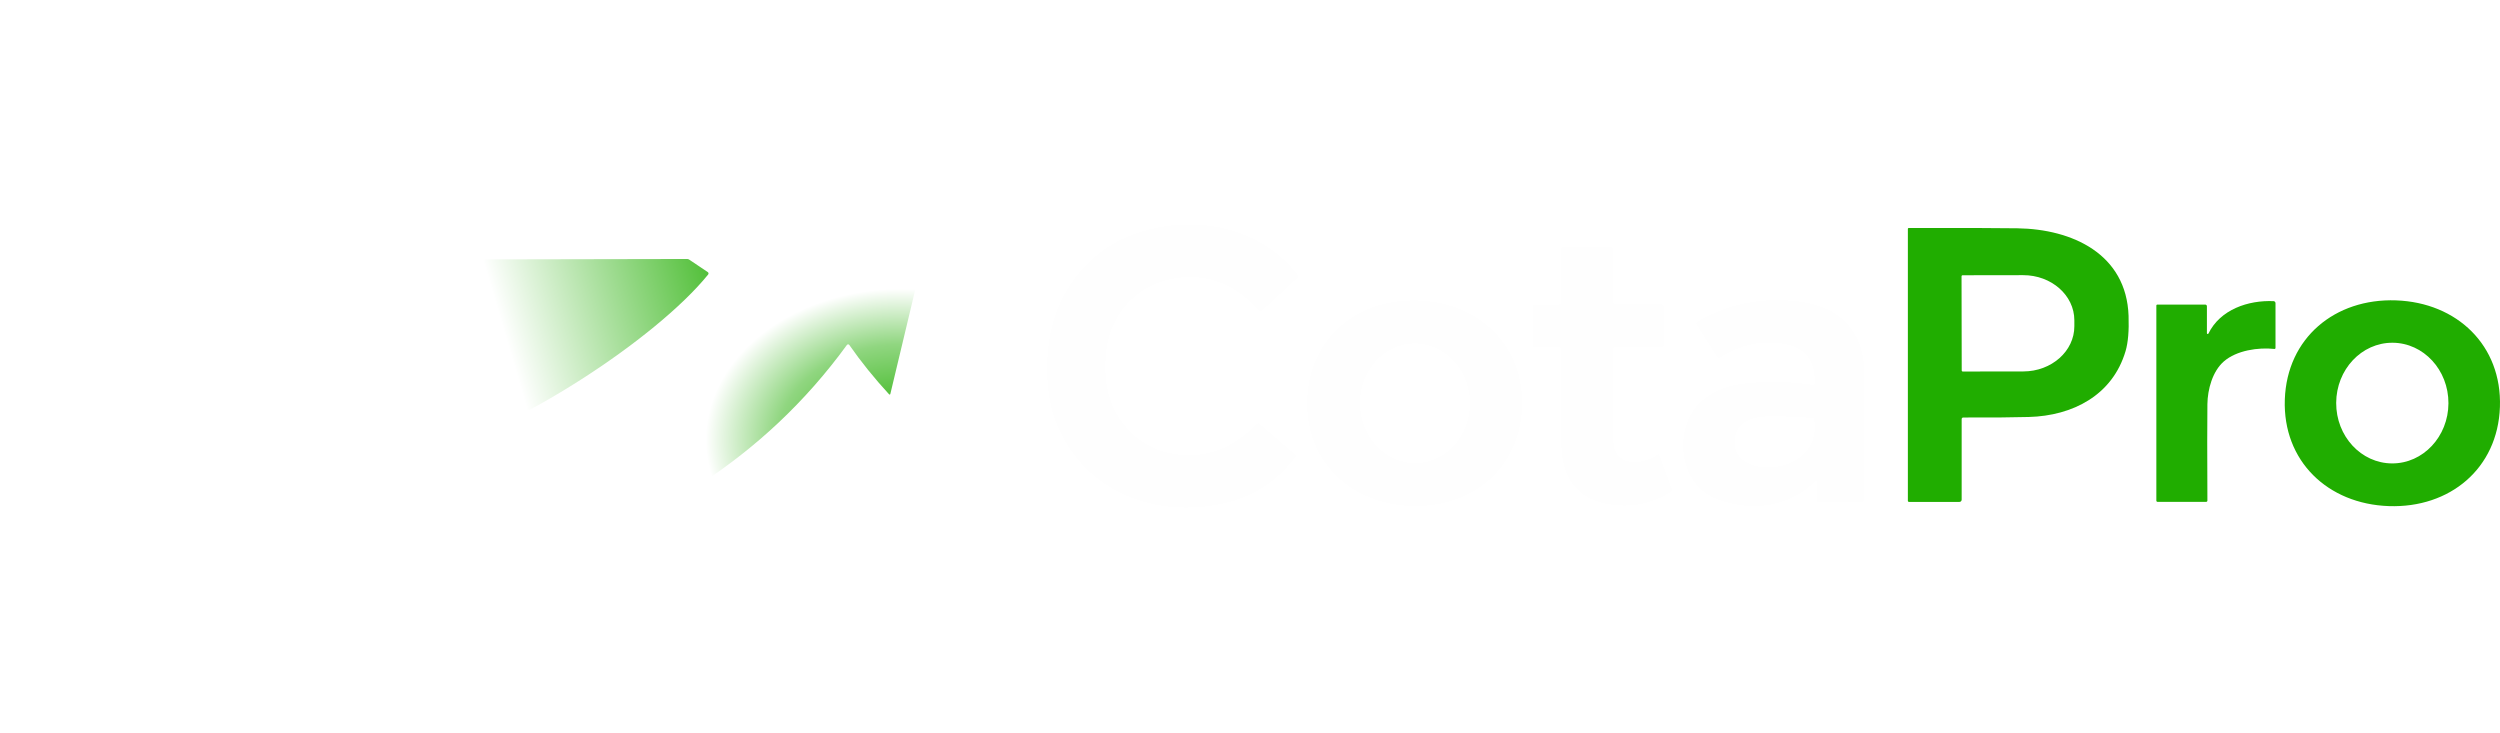
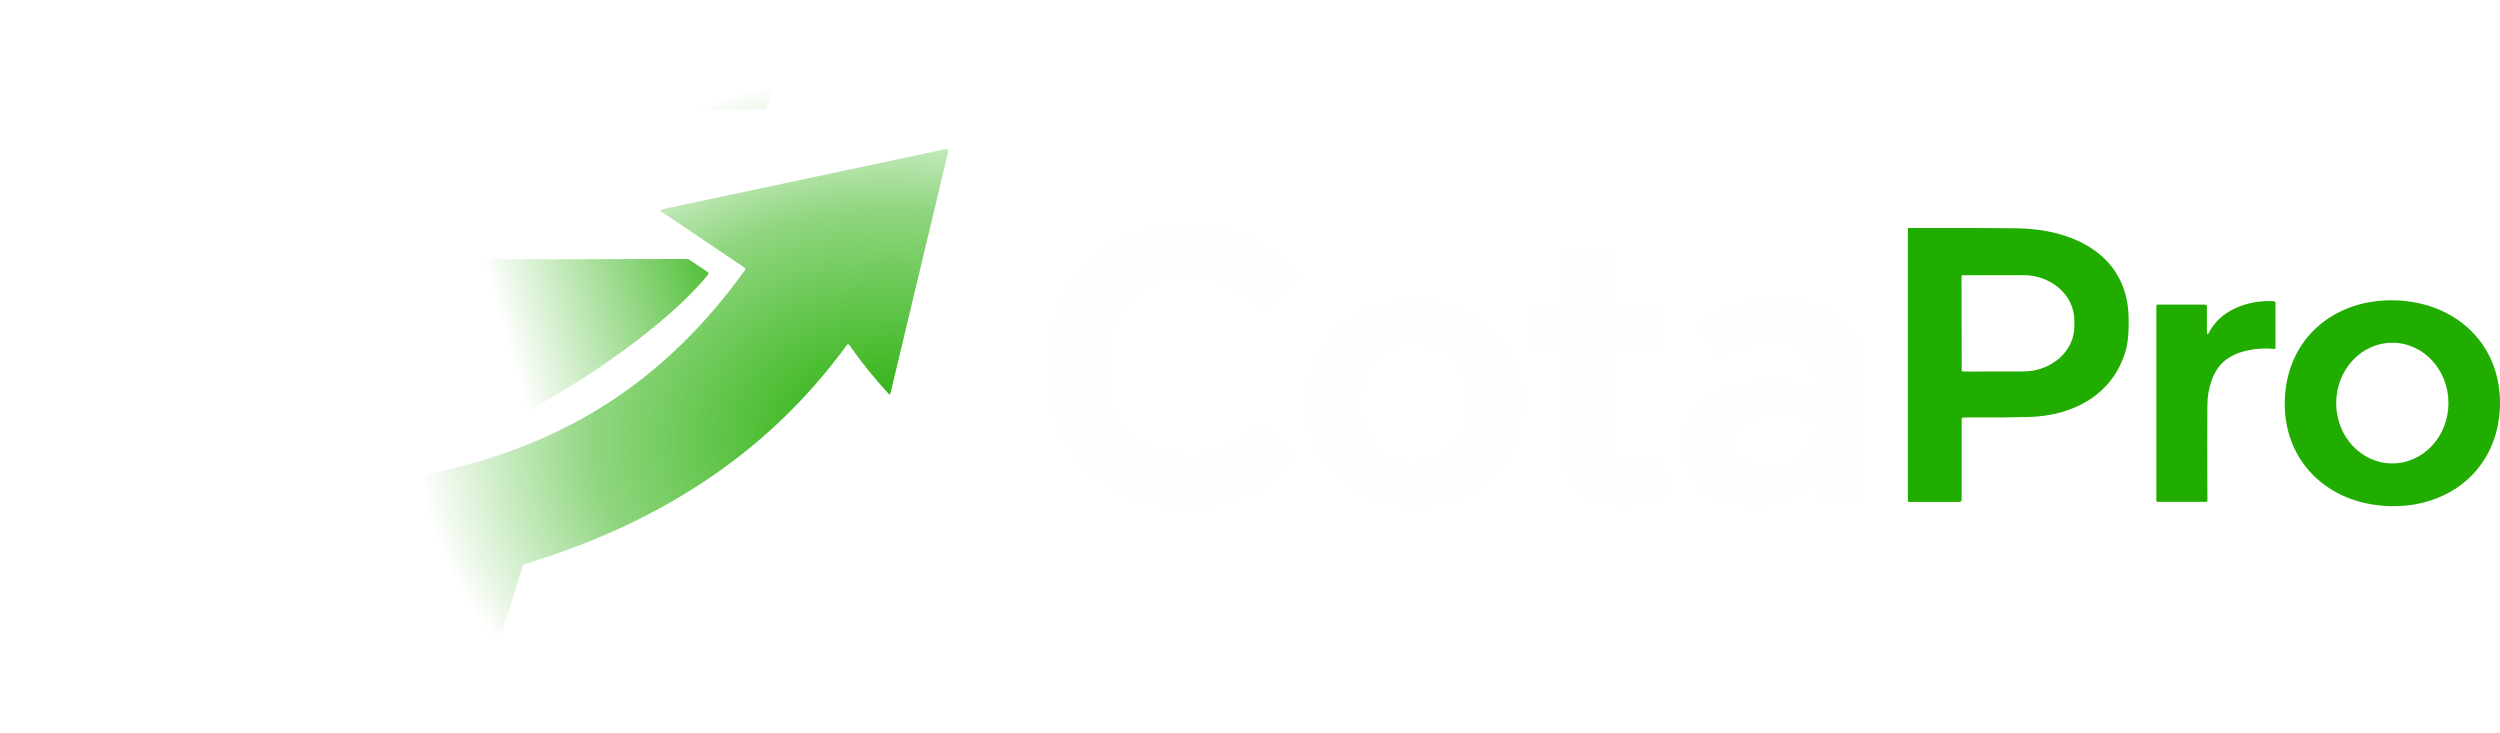
- <svg xmlns="http://www.w3.org/2000/svg" xml:space="preserve" width="792.755mm" height="232.321mm" version="1.1" style="shape-rendering:geometricPrecision; text-rendering:geometricPrecision; image-rendering:optimizeQuality; fill-rule:evenodd; clip-rule:evenodd" viewBox="0 0 101917.97 29867.59">
+ <svg xmlns="http://www.w3.org/2000/svg" xml:space="preserve" width="792.754mm" height="232.321mm" version="1.0" style="shape-rendering:geometricPrecision; text-rendering:geometricPrecision; image-rendering:optimizeQuality; fill-rule:evenodd; clip-rule:evenodd" viewBox="0 0 101918 29867.56">
  <defs>
    <style type="text/css">
   
    .fil0 {fill:#FEFEFE;fill-rule:nonzero}
    .fil1 {fill:#20AD00;fill-rule:nonzero}
    .fil3 {fill:url(#id0);fill-rule:nonzero}
    .fil2 {fill:url(#id1);fill-rule:nonzero}
   
  </style>
-     <linearGradient id="id0" gradientUnits="userSpaceOnUse" x1="20832.37" y1="14512.49" x2="31640.37" y2="11330.07">
+     <linearGradient id="id0" gradientUnits="userSpaceOnUse" x1="20822.45" y1="14496.64" x2="31607.11" y2="11316.91">
      <stop offset="0" style="stop-opacity:1; stop-color:white" />
      <stop offset="1" style="stop-opacity:1; stop-color:#20AD00" />
    </linearGradient>
-     <radialGradient id="id1" gradientUnits="userSpaceOnUse" gradientTransform="matrix(1.74763 -1.12258 1.45294 1.35026 -53494 34949)" cx="36724.46" cy="17920.55" r="3499.58" fx="36724.46" fy="17920.55">
+     <radialGradient id="id1" gradientUnits="userSpaceOnUse" gradientTransform="matrix(1.6697 -1.07301 1.38815 1.29063 -49212 33782)" cx="36337.81" cy="17920.54" r="8891.17" fx="36337.81" fy="17920.54">
      <stop offset="0" style="stop-opacity:1; stop-color:#20AD00" />
      <stop offset="0.631" style="stop-opacity:1; stop-color:#90D680" />
      <stop offset="1" style="stop-opacity:1; stop-color:white" />
    </radialGradient>
  </defs>
  <g id="Camada_x0020_1">
-     <g id="_3193309982224">
-       <path class="fil0" d="M51333.59 12659.18c-29.43,-29.47 -121.14,-120.05 -276.36,-271.59 -751.32,-739.67 -1610.76,-1104.11 -2579.76,-1091.32 -1864.97,22.37 -3250.04,1322.93 -3397.01,3181.98 -78.72,1000.53 69.4,1949.42 671.4,2744.29 664.37,876.15 1560.33,1320.5 2689.09,1331.17 1168.91,11.7 2019.04,-496.3 2809.15,-1277.04 23.45,-23.51 62.3,-25.84 86.95,-3.46l1493.43 1286.25c11.65,9.59 13,26.01 4.77,37.66 -743.31,994.77 -1696.8,1628.53 -2860.89,1902.61 -2890.35,679.64 -5802.87,-460.98 -6922.26,-3283.08 -470.36,-1186.29 -464.4,-2927.79 -97.68,-4156.51 476.32,-1590.89 1652.04,-2905.42 3197.32,-3483.96 2346.96,-878.41 5187.8,-421.07 6769.32,1655.52 17.55,23.51 15.27,56.34 -5.9,75.3l-1466.34 1353.33c-31.69,30.55 -83.49,29.41 -115.23,-1.14z" />
-       <path class="fil1" d="M79879.58 20462.08l-2054.15 0c-25.79,0 -47.03,-21.24 -47.03,-47.03l0 -11088.3c0,-17.6 15.27,-31.74 32.89,-31.74 2056.47,-5.9 3533.43,-1.14 4430.59,11.87 2236.5,31.74 4448.14,1045.22 4533.95,3570.92 21.24,609.1 -19.88,1087.68 -122.11,1434.58 -531.53,1801.47 -2156.6,2638.6 -3941.49,2686.76 -727.8,20.04 -1620.35,27.14 -2677.44,21.24 -35.16,0 -63.45,29.41 -63.45,64.58l0 3286.54c0,50.65 -41.11,90.58 -91.77,90.58zm87 -9197.55l7.05 3838.12c0,24.65 18.91,43.39 43.56,43.39l2468.17 -3.46c1151.13,-2.28 2082.26,-827.76 2079.99,-1843.73l0 -244.67c-2.28,-1017.16 -935.96,-1838.95 -2087.03,-1836.67l-2468.17 3.63c-23.5,0 -43.56,19.89 -43.56,43.39z" />
-       <path class="fil0" d="M65852.98 12408.67l1894.17 0c40.14,0 73.02,32.89 73.02,73.04l0 1608.49c0,29.41 -24.65,54.07 -54.06,54.07l-1923.64 0c-42.46,0 -76.49,34.02 -76.49,75.3 0,819.53 -3.63,1941.24 -10.67,3367.6 -2.28,417.38 37.66,700.82 121.2,852.4 332.69,607.92 1248.76,422.15 1723.72,84.63 14.14,-10.52 33.05,-4.55 38.8,11.85l511.64 1398.07c17.55,47.03 -1.2,99.96 -43.61,125.75 -886.6,542.2 -1834.36,683.27 -2841.99,423.34 -1153.62,-296.24 -1607.29,-1275.74 -1610.92,-2384.63 -8.24,-2472.71 -10.57,-3756.9 -9.39,-3854.36 3.42,-47.03 -32.87,-86.96 -78.77,-88.31l-1047.71 -13.92c-22.37,0 -41.11,-18.91 -41.11,-41.28l0 -1601.4c0,-45.88 37.49,-83.54 83.37,-83.54l1004.32 0c45.67,0 82.18,-36.51 82.18,-82.34l0 -2201.18c0,-28.27 22.38,-50.43 50.67,-50.43l1995.3 0c39.93,0 71.84,32.89 71.84,72.82l0 2165.96c0,48.17 39.98,88.09 88.14,88.09z" />
-       <path class="fil0" d="M57831.32 12251.13c2484.57,94.06 4314.16,1847.19 4219.03,4353 -95.41,2506.95 -2051.92,4115.39 -4537.64,4021.4 -2484.57,-94.06 -4314.21,-1847.19 -4219.03,-4354.14 95.19,-2505.81 2051.92,-4115.44 4537.64,-4020.26zm-179.87 1748.75c-1239.39,17.39 -2228.27,1123.84 -2209.14,2472.18 18.53,1347.79 1037.96,2427.25 2277.19,2409.48 1239.44,-17.38 2228.27,-1123.99 2209.36,-2472.17 -18.74,-1347.96 -1038.18,-2427.41 -2277.41,-2409.49z" />
-       <path class="fil0" d="M74066.25 19604.9c0,-18.74 -22.37,-27.14 -35.37,-14.14 -1068.73,1099.51 -2667.86,1289.89 -4070.7,738.47 -1329.8,-522.14 -1658.01,-2256.54 -1046.57,-3395.82 431.57,-804.24 1296.92,-1181.74 2144.78,-1289.87 899.6,-115.29 1846.21,-99.96 2839.65,44.69 41.28,5.75 77.63,-24.86 78.77,-65.93 41.28,-919.49 -380.92,-1455.77 -1266.37,-1608.5 -890.06,-154.02 -1757.75,36.31 -2603.27,571.46 -32.89,21.02 -77.64,10.5 -98.81,-22.37l-837.13 -1328.67c-24.66,-40.1 -13.01,-91.73 26.97,-115.24 1261.77,-740.8 2647.97,-1016.01 4160.14,-824.29 1700.37,214.06 2659.83,1271.14 2647.96,2982.99 -1.13,314.06 -2.28,2011.94 -1.13,5093.81 0,51.8 -41.06,92.86 -92.91,92.86l-1777.79 0c-37.66,0 -68.21,-30.56 -68.21,-68.05l0 -791.4zm-108.18 -2511.56c-4.77,-28.28 -27.14,-49.46 -55.26,-51.8 -505.68,-45.83 -1047.71,-69.35 -1625.07,-71.67 -638.36,-3.63 -1380.47,98.66 -1536.81,807.72 -412.67,1879.1 3614.48,1723.89 3217.14,-684.24z" />
-       <path class="fil1" d="M101915 16592.38c-88.14,2509.23 -2042.55,4126.11 -4530.54,4040.13 -2489.17,-87 -4325.86,-1836.52 -4238.9,-4347.1 88.09,-2509.22 2042.33,-4125.9 4531.67,-4040.08 2488.04,86.96 4324.73,1836.69 4237.77,4347.05zm-4378.42 -2619.69c-1263.34,-4.82 -2292.14,1093.38 -2296.91,2451.9 -4.6,1358.85 1016.02,2462.96 2279.68,2467.73 1263.12,4.77 2291.92,-1093.6 2296.74,-2451.9 4.77,-1359.07 -1016.01,-2463.18 -2279.52,-2467.73z" />
-       <path class="fil1" d="M89969.52 13583.38c0,35.38 47.02,47.03 62.35,15.27 479.68,-982.92 1625.07,-1367.46 2657.35,-1321.56 42.41,2.28 76.44,37.64 76.44,81.05l0 1827.3c0,24.66 -21.02,43.56 -44.53,39.93 -656.13,-71.67 -1544.08,57.7 -2060.1,508.01 -464.62,404.43 -664.37,1145.18 -671.41,1742.63 -9.54,730.08 -9.54,2040.06 0,3931.95 0,28.28 -23.51,51.8 -51.78,51.8l-1978.9 0c-28.28,0 -50.65,-22.37 -50.65,-50.65l0 -7952.15c0,-22.37 18.74,-39.98 41.11,-39.98l1951.92 0c37.66,0 68.21,30.61 68.21,68.27l0 1098.15z" />
-       <path class="fil2" d="M30362.84 11021.28c28.27,-38.84 17.56,-92.92 -21.24,-118.92l-3389.92 -2281.05c-34.03,-23.53 -23.5,-76.44 16.43,-84.66l11579.91 -2457.45c64.58,-14.15 122.1,44.52 106.81,109.32l-2358.62 9873.57c-5.97,23.53 -34.24,30.56 -50.64,13 -606.62,-659.75 -1147.52,-1331.17 -1621.51,-2011.95 -23.49,-34.02 -73.95,-34.02 -98.81,0 -3402.86,4678.81 -8052.02,7407.67 -13198.32,8948.54l-2102.94 6811.38c-8.22,26.93 -32.86,44.52 -60.98,44.52l-5250.28 0c-36.37,0 -63.52,-35.2 -52.99,-70.52l1552.22 -5514.59 52.61 -12.15c-5159.29,731.36 -10520.08,636.83 -15433.84,374.19 -20.06,0 -35.33,-18.68 -29.43,-37.64l7309.1 -24544.59c10.64,-36.52 44.68,-62.29 83.48,-62.29l25234.78 0c27.15,0 45.83,25.76 37.68,51.8l-1391.03 4338.86c-16.44,50.64 -63.46,85.79 -116.39,85.79l-19589.59 0c-76.42,0 -143.55,49.3 -165.7,122.29l-4604.71 15462.33c-10.53,37.66 16.47,74.18 55.24,74.18 9272.43,-22.13 17473.63,-718.66 23508.69,-9113.96z" />
-       <path class="fil3" d="M17412.13 18434.96c-24.66,5.9 -47.03,-17.77 -39.93,-42.43l2298.8 -7718.26c17.56,-58.68 71.69,-99.96 133.99,-99.96l8208.62 -16.42c29.25,0 57.53,8.23 81.05,24.65l760.85 511.65c31.69,21.02 38.79,65.71 14.13,96.32 -2136,2639.09 -7926.08,6406.39 -11457.5,7244.44z" />
+     <g id="_1300126397040">
+       <path class="fil0" d="M51333.58 12659.17c-29.43,-29.47 -121.14,-120.05 -276.36,-271.59 -751.32,-739.67 -1610.76,-1104.12 -2579.76,-1091.32 -1864.97,22.37 -3250.04,1322.93 -3397.02,3181.98 -78.72,1000.53 69.4,1949.42 671.4,2744.3 664.37,876.15 1560.33,1320.5 2689.09,1331.17 1168.91,11.7 2019.04,-496.3 2809.15,-1277.04 23.45,-23.51 62.3,-25.84 86.95,-3.46l1493.43 1286.25c11.65,9.59 13,26.01 4.77,37.66 -743.31,994.77 -1696.8,1628.53 -2860.89,1902.61 -2890.35,679.64 -5802.87,-460.98 -6922.26,-3283.09 -470.36,-1186.29 -464.4,-2927.79 -97.68,-4156.51 476.32,-1590.89 1652.05,-2905.42 3197.32,-3483.96 2346.96,-878.41 5187.81,-421.07 6769.32,1655.52 17.55,23.51 15.27,56.34 -5.9,75.3l-1466.34 1353.33c-31.69,30.55 -83.49,29.41 -115.23,-1.14z" />
+       <path class="fil1" d="M79879.59 20462.07l-2054.15 0c-25.79,0 -47.03,-21.24 -47.03,-47.03l0 -11088.31c0,-17.6 15.27,-31.74 32.89,-31.74 2056.48,-5.9 3533.43,-1.14 4430.59,11.87 2236.5,31.74 4448.14,1045.22 4533.95,3570.92 21.24,609.1 -19.88,1087.69 -122.11,1434.58 -531.53,1801.47 -2156.6,2638.6 -3941.49,2686.76 -727.8,20.04 -1620.36,27.14 -2677.44,21.24 -35.16,0 -63.45,29.41 -63.45,64.58l0 3286.54c0,50.65 -41.11,90.58 -91.77,90.58zm87 -9197.56l7.05 3838.13c0,24.65 18.91,43.39 43.56,43.39l2468.17 -3.46c1151.13,-2.28 2082.27,-827.76 2079.99,-1843.73l0 -244.67c-2.28,-1017.16 -935.96,-1838.95 -2087.04,-1836.67l-2468.17 3.63c-23.5,0 -43.56,19.89 -43.56,43.39z" />
+       <path class="fil0" d="M65852.98 12408.65l1894.17 0c40.14,0 73.02,32.89 73.02,73.04l0 1608.49c0,29.41 -24.65,54.07 -54.06,54.07l-1923.65 0c-42.46,0 -76.49,34.02 -76.49,75.3 0,819.53 -3.63,1941.25 -10.67,3367.6 -2.28,417.38 37.66,700.82 121.2,852.4 332.69,607.92 1248.76,422.15 1723.72,84.63 14.14,-10.52 33.05,-4.55 38.8,11.85l511.64 1398.07c17.55,47.03 -1.2,99.96 -43.61,125.75 -886.6,542.2 -1834.36,683.27 -2841.99,423.34 -1153.62,-296.25 -1607.29,-1275.75 -1610.92,-2384.63 -8.24,-2472.71 -10.57,-3756.9 -9.39,-3854.36 3.42,-47.03 -32.87,-86.96 -78.77,-88.31l-1047.72 -13.92c-22.37,0 -41.11,-18.91 -41.11,-41.28l0 -1601.41c0,-45.88 37.49,-83.54 83.37,-83.54l1004.33 0c45.67,0 82.18,-36.51 82.18,-82.34l0 -2201.19c0,-28.27 22.38,-50.43 50.67,-50.43l1995.31 0c39.93,0 71.84,32.89 71.84,72.82l0 2165.96c0,48.17 39.98,88.09 88.14,88.09z" />
+       <path class="fil0" d="M57831.32 12251.11c2484.57,94.06 4314.16,1847.19 4219.03,4353 -95.41,2506.96 -2051.92,4115.39 -4537.64,4021.4 -2484.57,-94.06 -4314.22,-1847.19 -4219.03,-4354.15 95.19,-2505.81 2051.92,-4115.45 4537.64,-4020.26zm-179.87 1748.75c-1239.39,17.39 -2228.27,1123.84 -2209.14,2472.18 18.53,1347.79 1037.96,2427.25 2277.19,2409.48 1239.44,-17.38 2228.27,-1123.99 2209.36,-2472.17 -18.74,-1347.96 -1038.18,-2427.42 -2277.41,-2409.49z" />
+       <path class="fil0" d="M74066.26 19604.89c0,-18.74 -22.37,-27.14 -35.37,-14.14 -1068.74,1099.51 -2667.87,1289.89 -4070.71,738.47 -1329.81,-522.14 -1658.01,-2256.54 -1046.57,-3395.82 431.57,-804.24 1296.92,-1181.74 2144.79,-1289.87 899.6,-115.29 1846.21,-99.96 2839.65,44.69 41.28,5.75 77.63,-24.86 78.77,-65.93 41.28,-919.49 -380.92,-1455.77 -1266.37,-1608.5 -890.06,-154.02 -1757.75,36.31 -2603.28,571.46 -32.89,21.02 -77.64,10.5 -98.81,-22.37l-837.13 -1328.67c-24.66,-40.1 -13.01,-91.73 26.97,-115.24 1261.77,-740.8 2647.98,-1016.01 4160.15,-824.29 1700.37,214.06 2659.83,1271.14 2647.96,2983 -1.13,314.06 -2.28,2011.94 -1.13,5093.82 0,51.8 -41.06,92.86 -92.91,92.86l-1777.79 0c-37.66,0 -68.21,-30.56 -68.21,-68.05l0 -791.4zm-108.18 -2511.56c-4.77,-28.28 -27.14,-49.46 -55.26,-51.8 -505.69,-45.83 -1047.72,-69.35 -1625.07,-71.67 -638.36,-3.63 -1380.47,98.66 -1536.82,807.72 -412.67,1879.1 3614.48,1723.89 3217.15,-684.24z" />
+       <path class="fil1" d="M101915.03 16592.37c-88.14,2509.23 -2042.55,4126.12 -4530.55,4040.13 -2489.18,-87 -4325.86,-1836.52 -4238.9,-4347.1 88.09,-2509.22 2042.33,-4125.9 4531.68,-4040.08 2488.05,86.96 4324.73,1836.69 4237.77,4347.05zm-4378.42 -2619.69c-1263.34,-4.82 -2292.14,1093.38 -2296.91,2451.91 -4.6,1358.85 1016.02,2462.96 2279.69,2467.73 1263.12,4.77 2291.92,-1093.6 2296.75,-2451.91 4.77,-1359.07 -1016.01,-2463.18 -2279.52,-2467.73z" />
+       <path class="fil1" d="M89969.54 13583.36c0,35.38 47.02,47.03 62.35,15.27 479.68,-982.92 1625.07,-1367.46 2657.35,-1321.56 42.41,2.28 76.44,37.64 76.44,81.05l0 1827.3c0,24.66 -21.02,43.56 -44.53,39.93 -656.13,-71.67 -1544.08,57.7 -2060.1,508.01 -464.62,404.43 -664.37,1145.18 -671.41,1742.63 -9.54,730.08 -9.54,2040.06 0,3931.95 0,28.28 -23.51,51.8 -51.78,51.8l-1978.9 0c-28.28,0 -50.65,-22.37 -50.65,-50.65l0 -7952.16c0,-22.37 18.74,-39.98 41.11,-39.98l1951.92 0c37.66,0 68.21,30.61 68.21,68.27l0 1098.15z" />
+       <g>
+         <g>
+           <g id="_1300098633920">
+             <path class="fil2" d="M30362.86 11021.17c28.3,-38.86 17.61,-92.86 -21.25,-118.88l-3389.96 -2281.01c-33.99,-23.53 -23.53,-76.48 16.38,-84.67l11579.89 -2457.41c64.56,-14.09 122.08,44.46 106.85,109.34l-2358.64 9873.57c-5.91,23.53 -34.3,30.57 -50.68,13.06 -606.61,-659.77 -1147.5,-1331.16 -1621.55,-2011.97 -23.53,-33.99 -73.9,-33.99 -98.77,0 -3402.81,4678.83 -8052,7407.66 -13198.33,8948.47l-2102.96 6811.43c-8.19,26.95 -32.85,44.46 -60.94,44.46l-5250.3 0c-36.38,0 -63.54,-35.24 -52.95,-70.48l1552.22 -5514.57 52.54 -12.12c-5159.3,731.39 -10519.98,636.77 -15433.75,374.14 -20,0 -35.34,-18.65 -29.32,-37.62l7309.1 -24544.63c10.67,-36.49 44.78,-62.29 83.42,-62.29l25234.77 0c27.15,0 45.81,25.8 37.62,51.82l-1390.95 4338.89c-16.38,50.58 -63.54,85.82 -116.39,85.82l-19589.5 0c-76.48,0 -143.54,49.33 -165.72,122.3l-4604.73 15462.34c-10.46,37.62 16.48,74.21 55.24,74.21 9272.46,-22.18 17473.59,-718.64 23508.65,-9114l-0.1 0 0.12 -0.21z" />
+             <path class="fil3" d="M17412.11 18434.75c-24.67,5.91 -47.05,-17.73 -39.91,-42.49l2298.84 -7718.28c17.61,-58.66 71.61,-100.01 134,-100.01l8208.59 -16.38c29.22,0 57.52,8.19 81.05,24.67l760.82 511.68c31.72,21.03 38.76,65.71 14.09,96.28 -2136.02,2639.09 -7926.07,6406.39 -11457.5,7244.44l0.1 0.1 -0.08 -0.01z" />
+           </g>
+         </g>
+       </g>
    </g>
  </g>
</svg>
